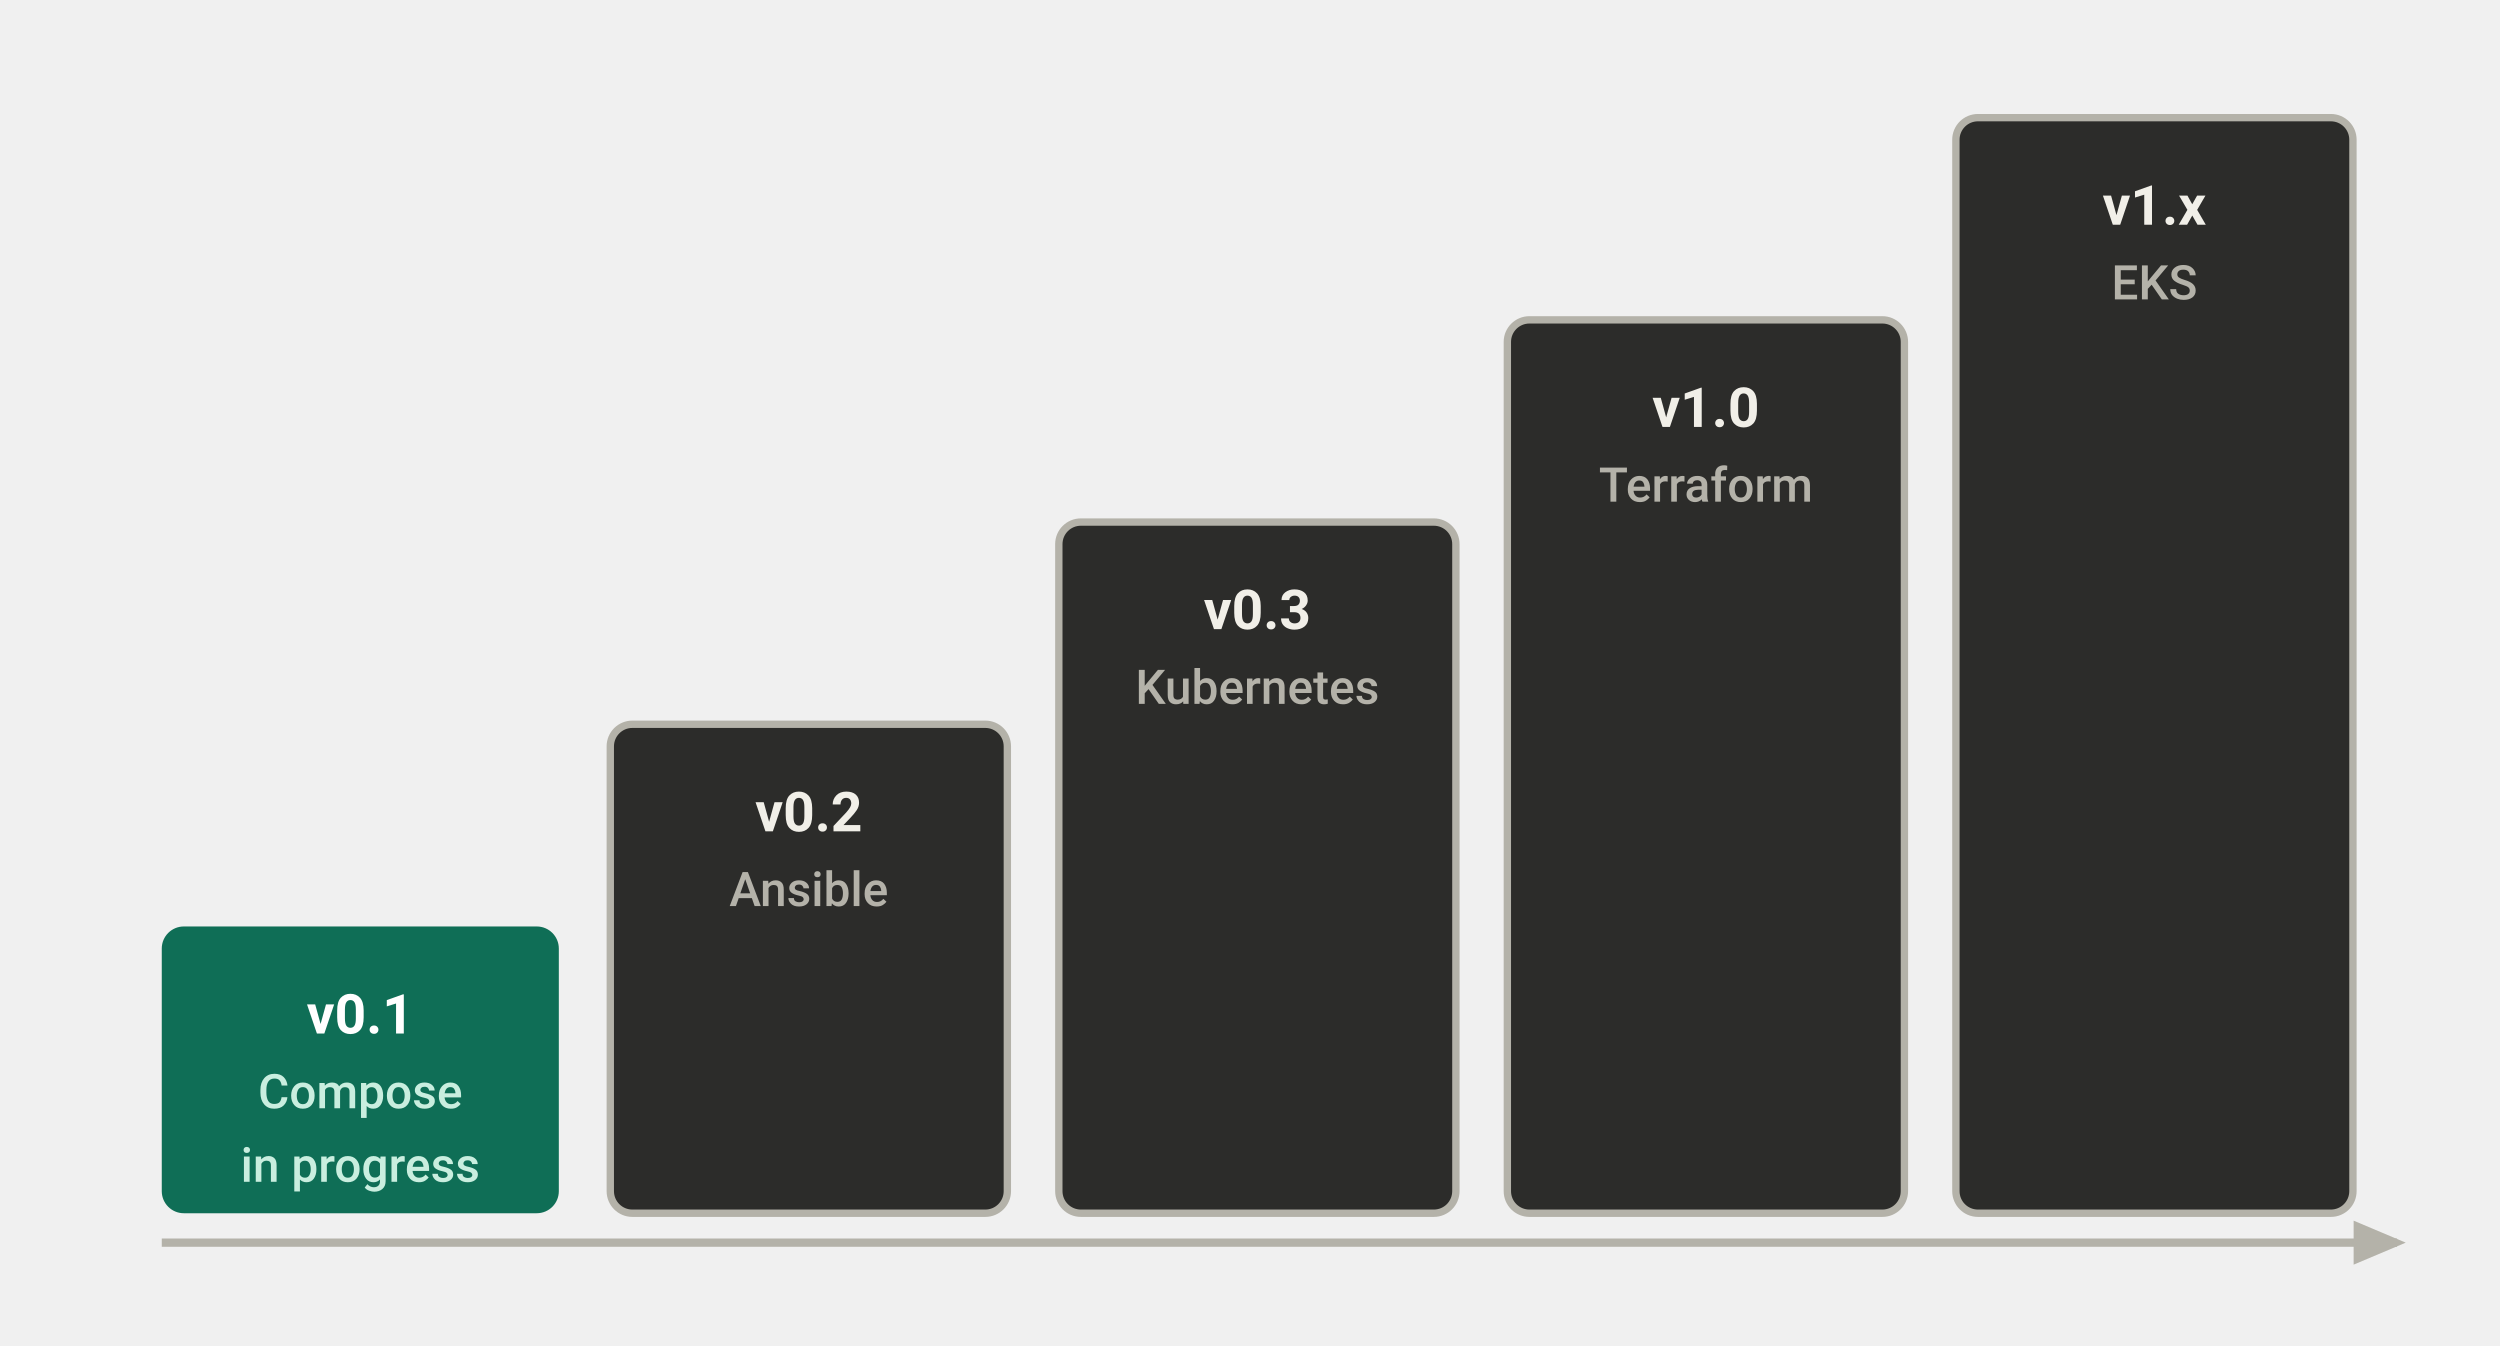
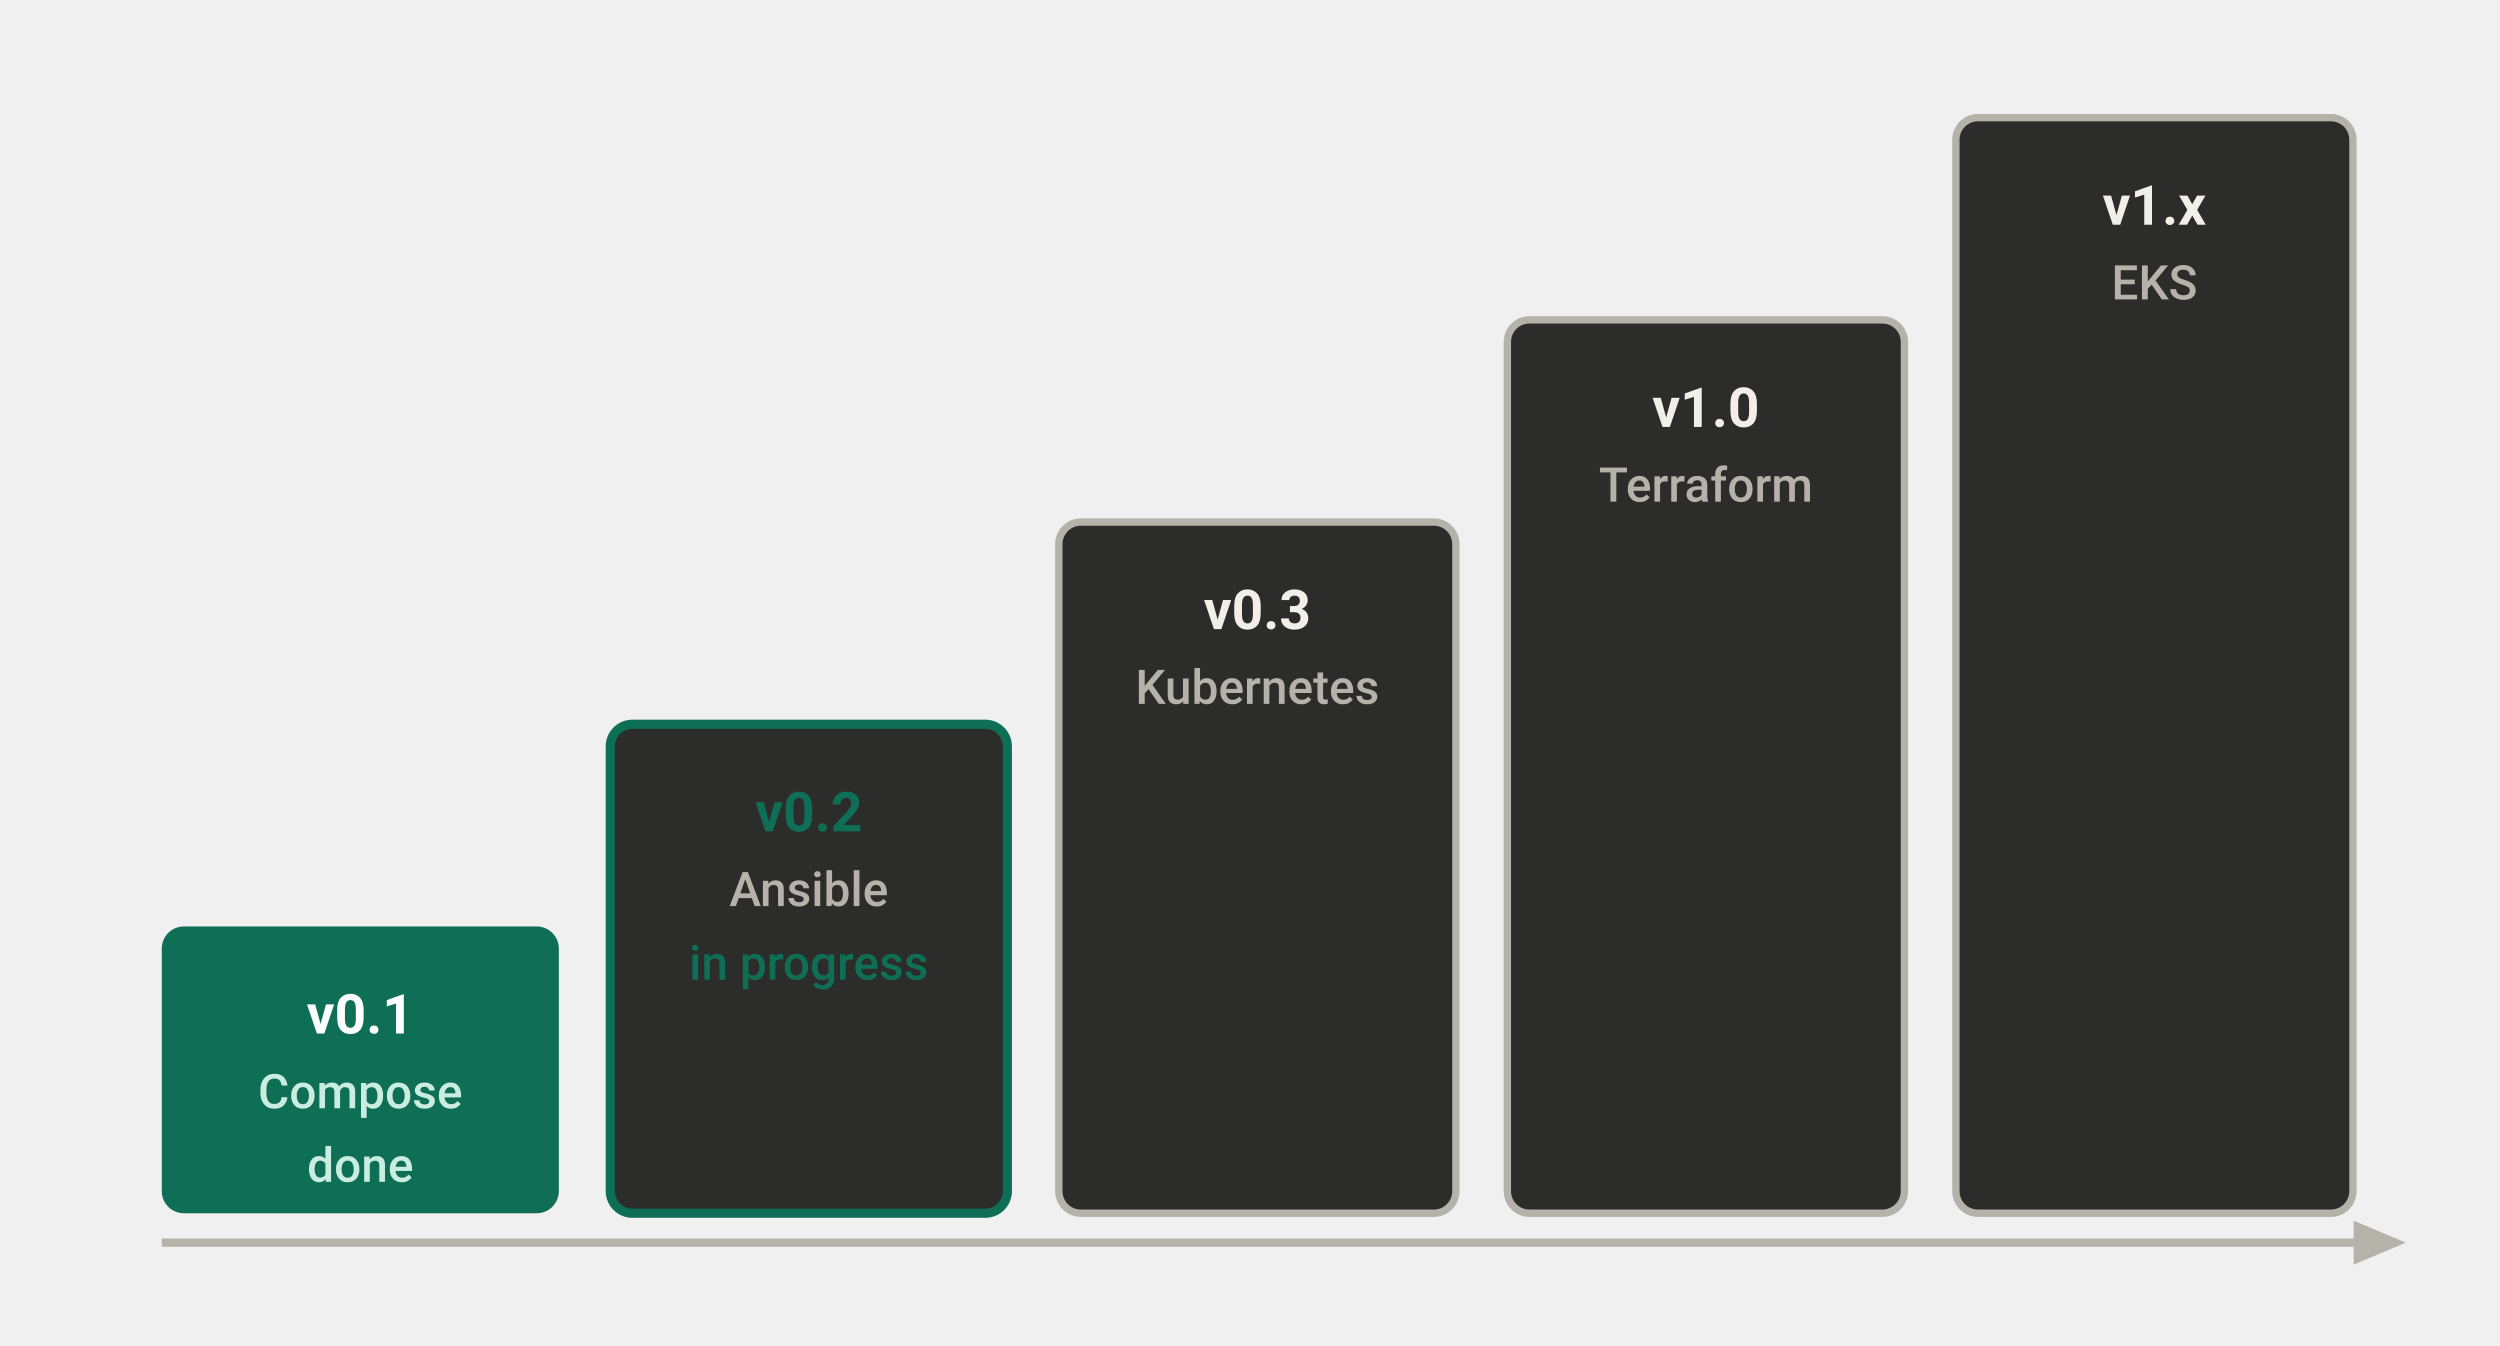
<svg xmlns="http://www.w3.org/2000/svg" width="680" height="366" viewBox="0 0 680 366" role="img" aria-labelledby="ti de">
  <style>
text{font-family:-apple-system,BlinkMacSystemFont,'Segoe UI',Roboto,Helvetica,Arial,sans-serif;dominant-baseline:central}
.t{font-size:15px;font-weight:700}
.s{font-size:13px;font-weight:500}
.h{font-size:16px;font-weight:700}
</style>
  <defs>
    <marker id="a" viewBox="0 0 10 10" refX="7.5" refY="5" markerWidth="7" markerHeight="7" orient="auto-start-reverse">
      <path d="M0 1.2L9 5L0 8.8z" fill="context-stroke" />
    </marker>
  </defs>
  <rect x="44" y="252" width="108" height="78" rx="6" fill="#0F6E56" />
  <text class="t" x="98.0" y="276" text-anchor="middle" fill="#FFFFFF">v0.1</text>
  <text class="s" x="98.0" y="297" text-anchor="middle" fill="#C9EEDF">Compose</text>
-   <text class="s" x="98.0" y="317" text-anchor="middle" fill="#C9EEDF">in progress</text>
-   <rect x="166" y="197" width="108" height="133" rx="6" fill="#2C2C2A" stroke="#B4B2A9" stroke-width="2" />
-   <text class="t" x="220.0" y="221" text-anchor="middle" fill="#F1EFE8">v0.2</text>
+   <text class="s" x="98.0" y="317" text-anchor="middle" fill="#C9EEDF">done</text>
+   <rect x="166" y="197" width="108" height="133" rx="6" fill="#2C2C2A" stroke="#0F6E56" stroke-width="2.5" />
+   <text class="t" x="220.0" y="221" text-anchor="middle" fill="#0F6E56">v0.2</text>
  <text class="s" x="220.0" y="242" text-anchor="middle" fill="#B4B2A9">Ansible</text>
+   <text class="s" x="220.0" y="262" text-anchor="middle" fill="#0F6E56">in progress</text>
  <rect x="288" y="142" width="108" height="188" rx="6" fill="#2C2C2A" stroke="#B4B2A9" stroke-width="2" />
  <text class="t" x="342.0" y="166" text-anchor="middle" fill="#F1EFE8">v0.3</text>
  <text class="s" x="342.0" y="187" text-anchor="middle" fill="#B4B2A9">Kubernetes</text>
  <rect x="410" y="87" width="108" height="243" rx="6" fill="#2C2C2A" stroke="#B4B2A9" stroke-width="2" />
  <text class="t" x="464.0" y="111" text-anchor="middle" fill="#F1EFE8">v1.0</text>
  <text class="s" x="464.0" y="132" text-anchor="middle" fill="#B4B2A9">Terraform</text>
  <rect x="532" y="32" width="108" height="298" rx="6" fill="#2C2C2A" stroke="#B4B2A9" stroke-width="2" />
  <text class="t" x="586.0" y="56" text-anchor="middle" fill="#F1EFE8">v1.x</text>
  <text class="s" x="586.0" y="77" text-anchor="middle" fill="#B4B2A9">EKS</text>
  <line x1="44" y1="338" x2="652" y2="338" stroke="#B4B2A9" stroke-width="2.25" marker-end="url(#a)" />
</svg>
